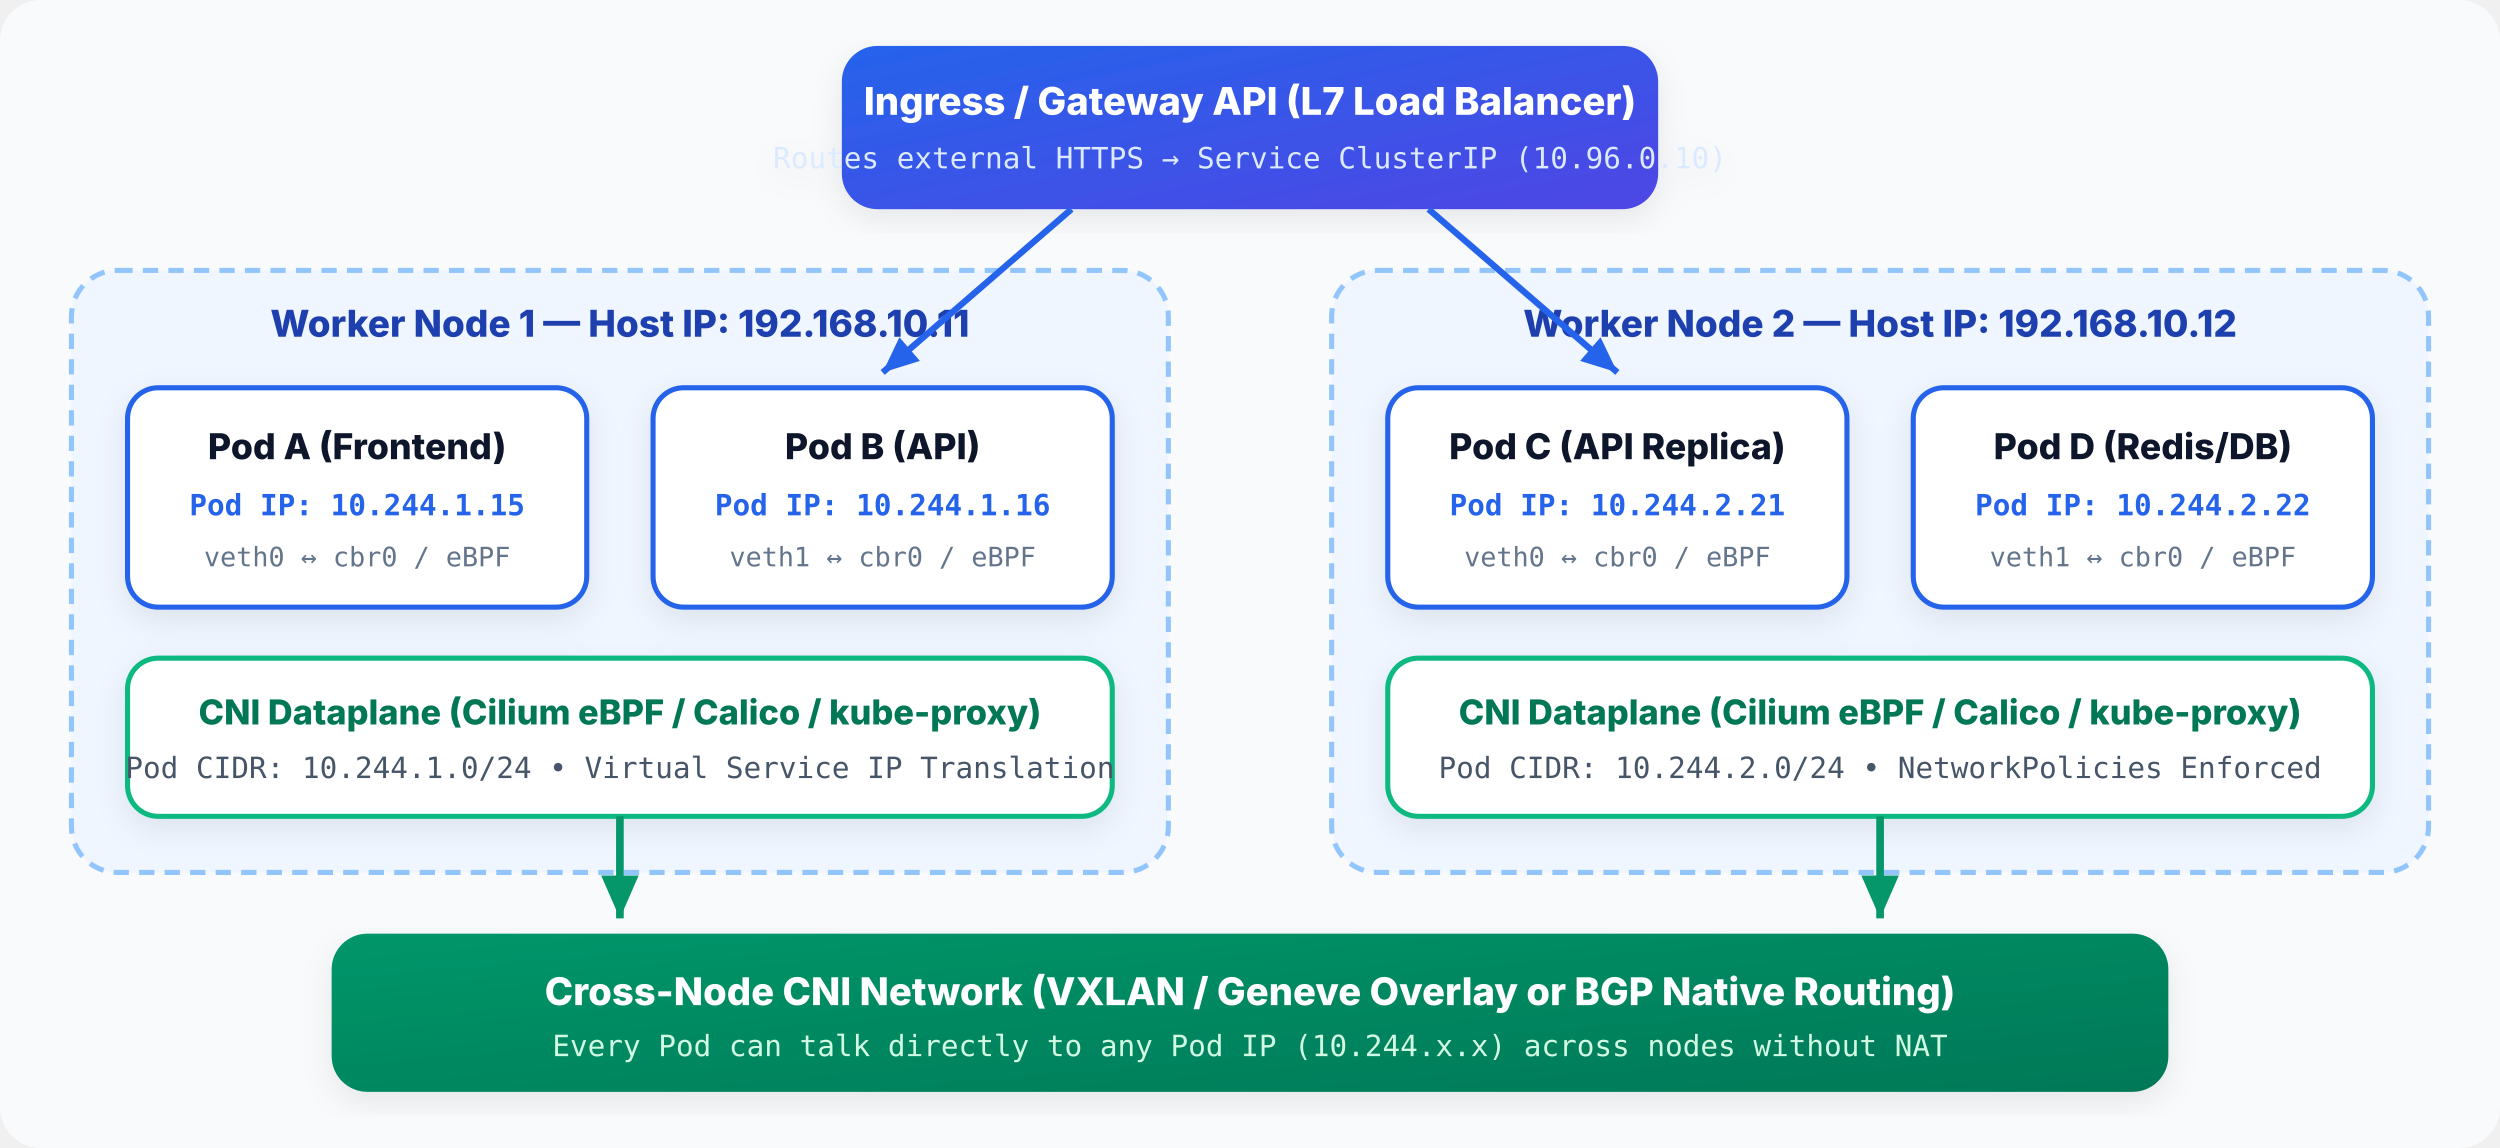
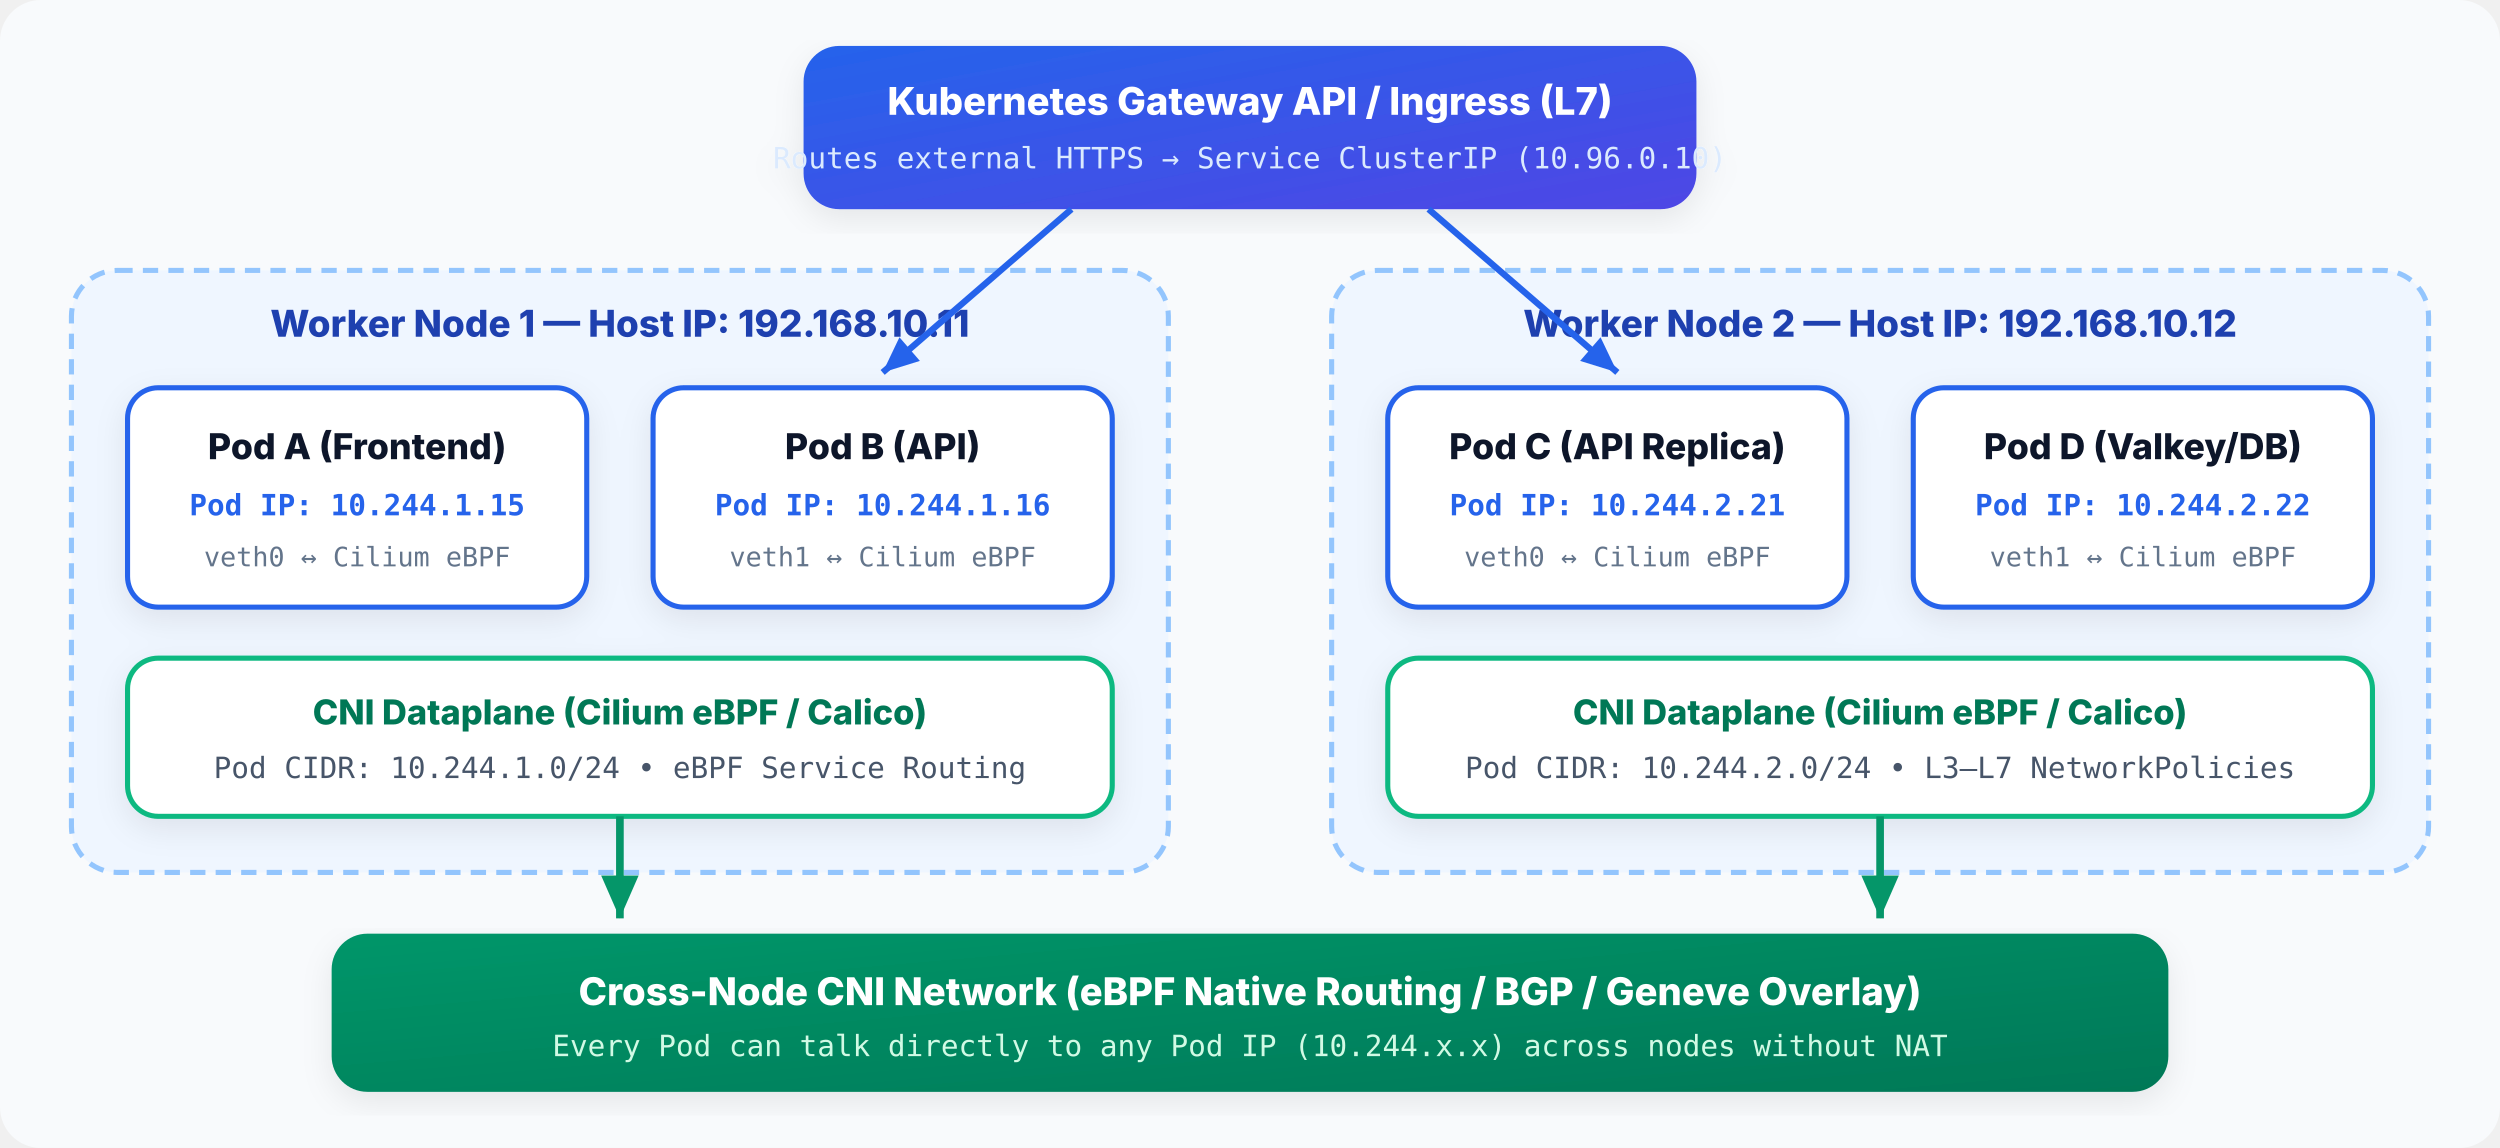
<svg xmlns="http://www.w3.org/2000/svg" viewBox="0 0 980 450" width="980" height="450" font-family="'Inter', -apple-system, BlinkMacSystemFont, 'Segoe UI', sans-serif">
  <defs>
    <linearGradient id="k8sGrad" x1="0" y1="0" x2="1" y2="1">
      <stop offset="0%" stop-color="#2563eb" />
      <stop offset="100%" stop-color="#4f46e5" />
    </linearGradient>
    <linearGradient id="cniGrad" x1="0" y1="0" x2="1" y2="1">
      <stop offset="0%" stop-color="#059669" />
      <stop offset="100%" stop-color="#047857" />
    </linearGradient>
    <marker id="k8sArrowBlue" viewBox="0 0 10 10" refX="8" refY="5" markerWidth="7" markerHeight="7" orient="auto-start-reverse">
      <path d="M 0 1.5 L 8 5 L 0 8.5 z" fill="#2563eb" />
    </marker>
    <marker id="k8sArrowGreen" viewBox="0 0 10 10" refX="8" refY="5" markerWidth="7" markerHeight="7" orient="auto-start-reverse">
      <path d="M 0 1.5 L 8 5 L 0 8.5 z" fill="#059669" />
    </marker>
    <filter id="k8sShadow" x="-10%" y="-10%" width="120%" height="125%">
      <feDropShadow dx="0" dy="4" stdDeviation="6" flood-color="#0f172a" flood-opacity="0.08" />
    </filter>
  </defs>
  <rect width="980" height="450" rx="16" fill="#f8fafc" />
  <g filter="url(#k8sShadow)">
-     <rect x="330" y="18" width="320" height="64" rx="14" fill="url(#k8sGrad)" />
-     <text x="490" y="45" text-anchor="middle" font-size="15" font-weight="800" fill="#ffffff">Ingress / Gateway API (L7 Load Balancer)</text>
+     <rect x="315" y="18" width="350" height="64" rx="14" fill="url(#k8sGrad)" />
+     <text x="490" y="45" text-anchor="middle" font-size="15" font-weight="800" fill="#ffffff">Kubernetes Gateway API / Ingress (L7)</text>
    <text x="490" y="66" text-anchor="middle" font-size="11.5" font-family="'JetBrains Mono', monospace" fill="#dbeafe">Routes external HTTPS → Service ClusterIP (10.96.0.10)</text>
  </g>
  <rect x="28" y="106" width="430" height="236" rx="18" fill="#eff6ff" stroke="#93c5fd" stroke-width="2" stroke-dasharray="6 4" />
  <text x="243" y="132" text-anchor="middle" font-size="14.5" font-weight="800" fill="#1e40af">Worker Node 1 — Host IP: 192.168.10.11</text>
  <g filter="url(#k8sShadow)">
    <rect x="50" y="152" width="180" height="86" rx="12" fill="#ffffff" stroke="#2563eb" stroke-width="2" />
    <text x="140" y="180" text-anchor="middle" font-size="14" font-weight="800" fill="#0f172a">Pod A (Frontend)</text>
    <text x="140" y="202" text-anchor="middle" font-size="11.5" font-family="'JetBrains Mono', monospace" font-weight="700" fill="#2563eb">Pod IP: 10.244.1.15</text>
-     <text x="140" y="222" text-anchor="middle" font-size="10.5" font-family="'JetBrains Mono', monospace" fill="#64748b">veth0 ↔ cbr0 / eBPF</text>
+     <text x="140" y="222" text-anchor="middle" font-size="10.5" font-family="'JetBrains Mono', monospace" fill="#64748b">veth0 ↔ Cilium eBPF</text>
    <rect x="256" y="152" width="180" height="86" rx="12" fill="#ffffff" stroke="#2563eb" stroke-width="2" />
    <text x="346" y="180" text-anchor="middle" font-size="14" font-weight="800" fill="#0f172a">Pod B (API)</text>
    <text x="346" y="202" text-anchor="middle" font-size="11.5" font-family="'JetBrains Mono', monospace" font-weight="700" fill="#2563eb">Pod IP: 10.244.1.16</text>
-     <text x="346" y="222" text-anchor="middle" font-size="10.5" font-family="'JetBrains Mono', monospace" fill="#64748b">veth1 ↔ cbr0 / eBPF</text>
+     <text x="346" y="222" text-anchor="middle" font-size="10.5" font-family="'JetBrains Mono', monospace" fill="#64748b">veth1 ↔ Cilium eBPF</text>
    <rect x="50" y="258" width="386" height="62" rx="12" fill="#ffffff" stroke="#10b981" stroke-width="2" />
-     <text x="243" y="284" text-anchor="middle" font-size="13.5" font-weight="800" fill="#047857">CNI Dataplane (Cilium eBPF / Calico / kube-proxy)</text>
-     <text x="243" y="305" text-anchor="middle" font-size="11.5" font-family="'JetBrains Mono', monospace" fill="#475569">Pod CIDR: 10.244.1.0/24 • Virtual Service IP Translation</text>
+     <text x="243" y="284" text-anchor="middle" font-size="13.5" font-weight="800" fill="#047857">CNI Dataplane (Cilium eBPF / Calico)</text>
+     <text x="243" y="305" text-anchor="middle" font-size="11.5" font-family="'JetBrains Mono', monospace" fill="#475569">Pod CIDR: 10.244.1.0/24 • eBPF Service Routing</text>
  </g>
  <rect x="522" y="106" width="430" height="236" rx="18" fill="#eff6ff" stroke="#93c5fd" stroke-width="2" stroke-dasharray="6 4" />
  <text x="737" y="132" text-anchor="middle" font-size="14.5" font-weight="800" fill="#1e40af">Worker Node 2 — Host IP: 192.168.10.12</text>
  <g filter="url(#k8sShadow)">
    <rect x="544" y="152" width="180" height="86" rx="12" fill="#ffffff" stroke="#2563eb" stroke-width="2" />
    <text x="634" y="180" text-anchor="middle" font-size="14" font-weight="800" fill="#0f172a">Pod C (API Replica)</text>
    <text x="634" y="202" text-anchor="middle" font-size="11.5" font-family="'JetBrains Mono', monospace" font-weight="700" fill="#2563eb">Pod IP: 10.244.2.21</text>
-     <text x="634" y="222" text-anchor="middle" font-size="10.5" font-family="'JetBrains Mono', monospace" fill="#64748b">veth0 ↔ cbr0 / eBPF</text>
+     <text x="634" y="222" text-anchor="middle" font-size="10.5" font-family="'JetBrains Mono', monospace" fill="#64748b">veth0 ↔ Cilium eBPF</text>
    <rect x="750" y="152" width="180" height="86" rx="12" fill="#ffffff" stroke="#2563eb" stroke-width="2" />
-     <text x="840" y="180" text-anchor="middle" font-size="14" font-weight="800" fill="#0f172a">Pod D (Redis/DB)</text>
+     <text x="840" y="180" text-anchor="middle" font-size="14" font-weight="800" fill="#0f172a">Pod D (Valkey/DB)</text>
    <text x="840" y="202" text-anchor="middle" font-size="11.5" font-family="'JetBrains Mono', monospace" font-weight="700" fill="#2563eb">Pod IP: 10.244.2.22</text>
-     <text x="840" y="222" text-anchor="middle" font-size="10.5" font-family="'JetBrains Mono', monospace" fill="#64748b">veth1 ↔ cbr0 / eBPF</text>
+     <text x="840" y="222" text-anchor="middle" font-size="10.5" font-family="'JetBrains Mono', monospace" fill="#64748b">veth1 ↔ Cilium eBPF</text>
    <rect x="544" y="258" width="386" height="62" rx="12" fill="#ffffff" stroke="#10b981" stroke-width="2" />
-     <text x="737" y="284" text-anchor="middle" font-size="13.5" font-weight="800" fill="#047857">CNI Dataplane (Cilium eBPF / Calico / kube-proxy)</text>
-     <text x="737" y="305" text-anchor="middle" font-size="11.5" font-family="'JetBrains Mono', monospace" fill="#475569">Pod CIDR: 10.244.2.0/24 • NetworkPolicies Enforced</text>
+     <text x="737" y="284" text-anchor="middle" font-size="13.5" font-weight="800" fill="#047857">CNI Dataplane (Cilium eBPF / Calico)</text>
+     <text x="737" y="305" text-anchor="middle" font-size="11.5" font-family="'JetBrains Mono', monospace" fill="#475569">Pod CIDR: 10.244.2.0/24 • L3–L7 NetworkPolicies</text>
  </g>
  <g filter="url(#k8sShadow)">
    <rect x="130" y="366" width="720" height="62" rx="14" fill="url(#cniGrad)" />
-     <text x="490" y="394" text-anchor="middle" font-size="15" font-weight="800" fill="#ffffff">Cross-Node CNI Network (VXLAN / Geneve Overlay or BGP Native Routing)</text>
+     <text x="490" y="394" text-anchor="middle" font-size="15" font-weight="800" fill="#ffffff">Cross-Node CNI Network (eBPF Native Routing / BGP / Geneve Overlay)</text>
    <text x="490" y="414" text-anchor="middle" font-size="11.5" font-family="'JetBrains Mono', monospace" fill="#d1fae5">Every Pod can talk directly to any Pod IP (10.244.x.x) across nodes without NAT</text>
  </g>
  <path d="M420 82 L346 146" stroke="#2563eb" stroke-width="2.5" marker-end="url(#k8sArrowBlue)" />
  <path d="M560 82 L634 146" stroke="#2563eb" stroke-width="2.5" marker-end="url(#k8sArrowBlue)" />
  <line x1="243" y1="320" x2="243" y2="360" stroke="#059669" stroke-width="3" marker-end="url(#k8sArrowGreen)" />
  <line x1="737" y1="320" x2="737" y2="360" stroke="#059669" stroke-width="3" marker-end="url(#k8sArrowGreen)" />
</svg>
